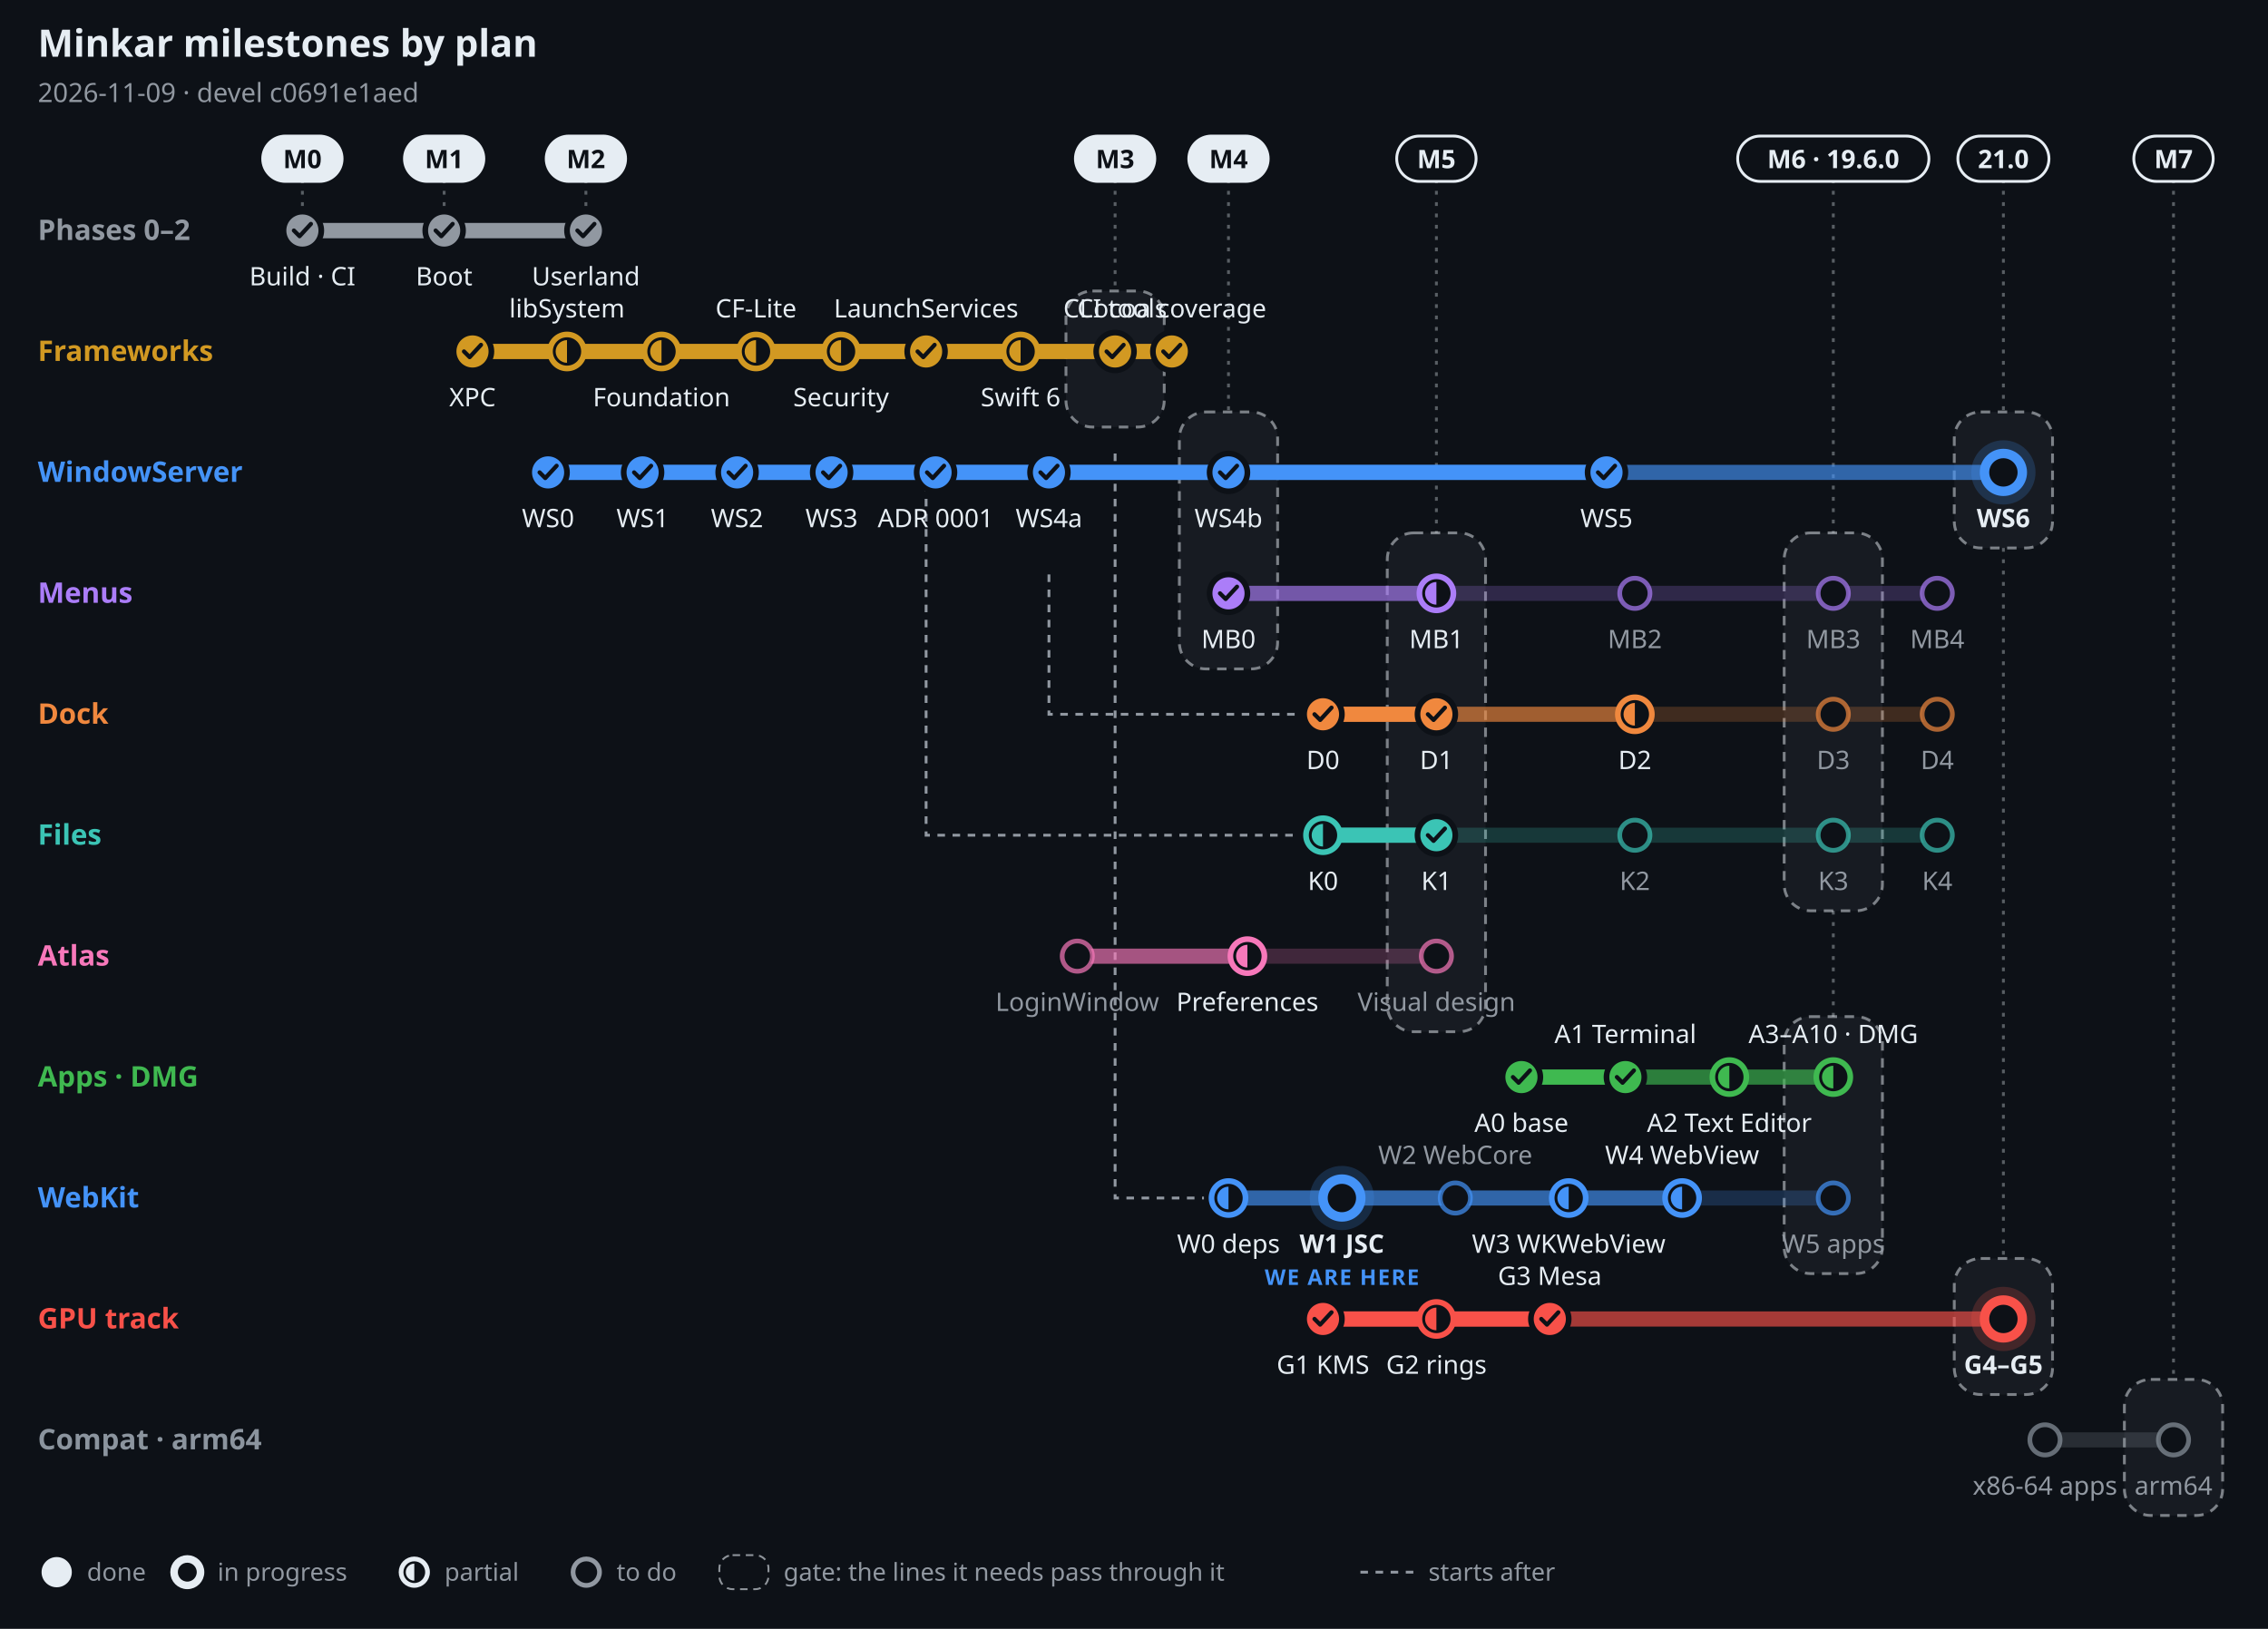
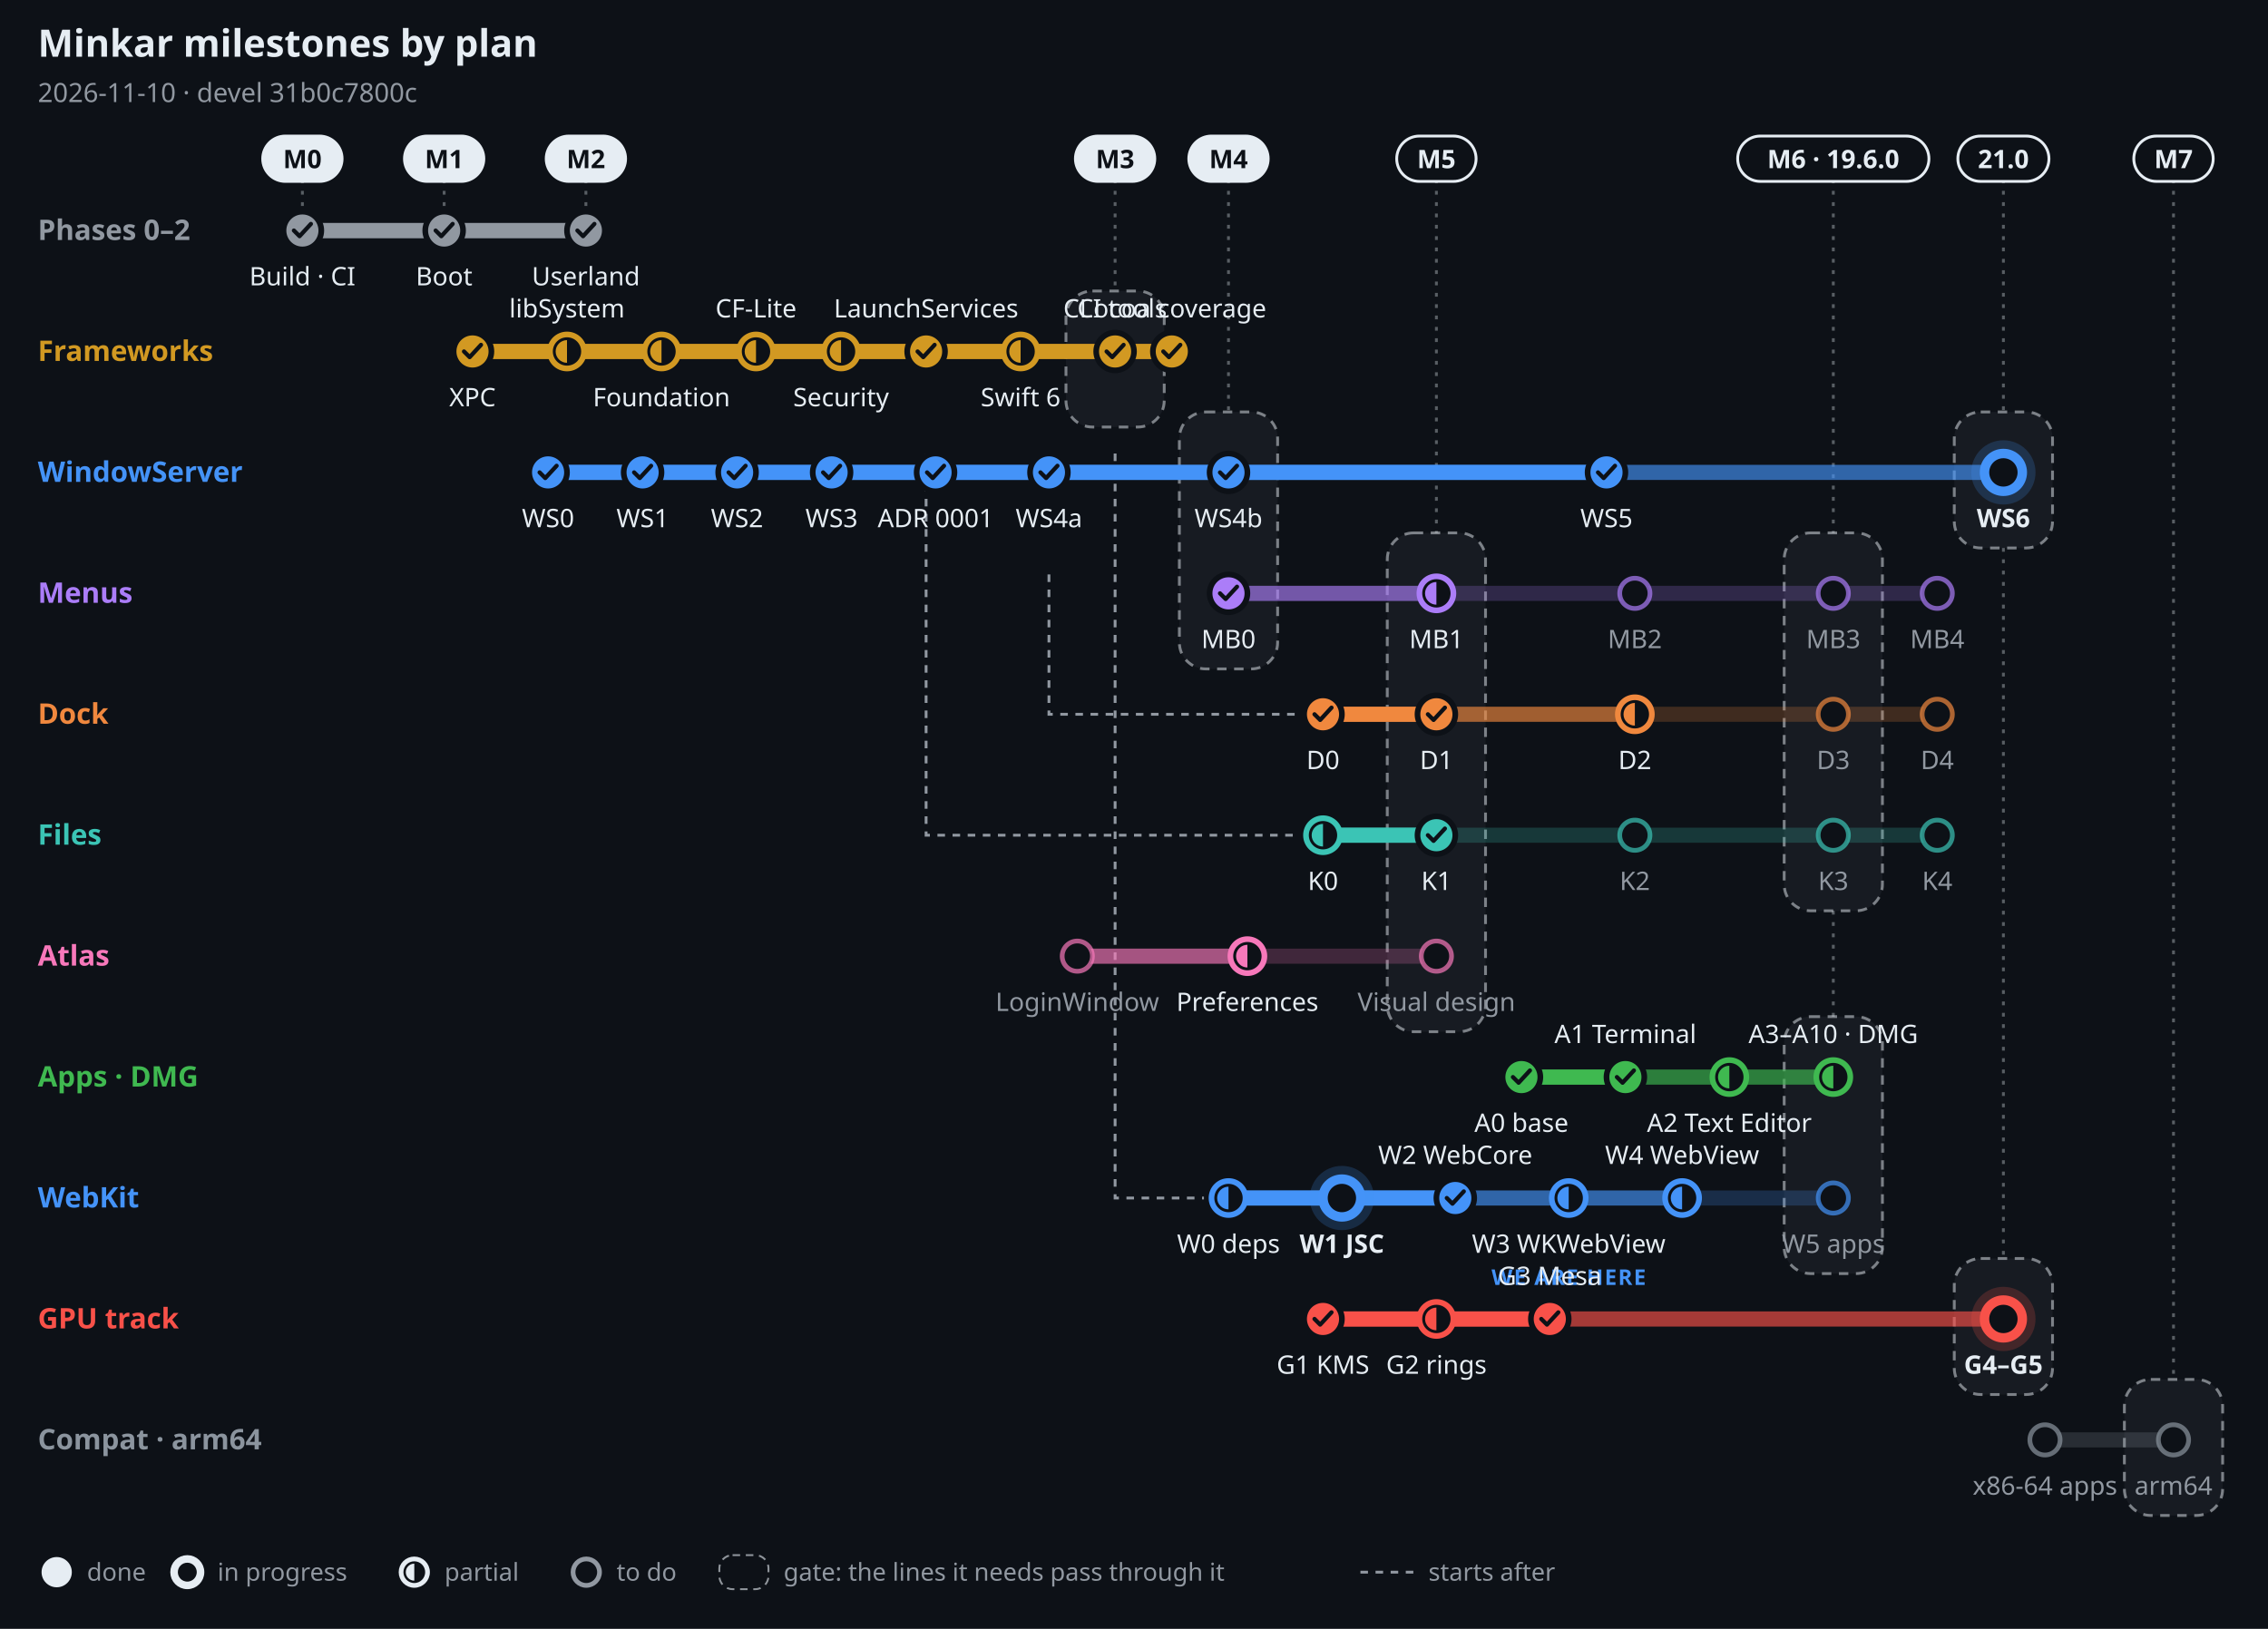
- <svg xmlns="http://www.w3.org/2000/svg" width="1200" height="862" viewBox="0 0 1200 862" font-family="-apple-system, BlinkMacSystemFont, 'Segoe UI', 'Noto Sans', Helvetica, Arial, sans-serif" role="img" aria-label="Minkar milestones by plan, 2026-11-09">
+ <svg xmlns="http://www.w3.org/2000/svg" width="1200" height="862" viewBox="0 0 1200 862" font-family="-apple-system, BlinkMacSystemFont, 'Segoe UI', 'Noto Sans', Helvetica, Arial, sans-serif" role="img" aria-label="Minkar milestones by plan, 2026-11-10">
  <rect width="1200" height="862" fill="#0d1117" />
  <text x="20" y="30" font-size="20" font-weight="700" fill="#e6edf3" text-anchor="start">Minkar milestones by plan</text>
-   <text x="20" y="54" font-size="14" font-weight="400" fill="#9198a1" text-anchor="start">2026-11-09 · devel c0691e1aed</text>
+   <text x="20" y="54" font-size="14" font-weight="400" fill="#9198a1" text-anchor="start">2026-11-10 · devel 31b0c7800c</text>
  <line x1="160" y1="95" x2="160" y2="110" stroke="#e6edf3" stroke-opacity=".35" stroke-width="1.5" stroke-dasharray="2 4" />
  <rect x="139" y="72" width="42" height="24" rx="12" fill="#e6edf3" stroke="#e6edf3" stroke-width="1.5" />
  <text x="160" y="89" font-size="13.5" font-weight="700" fill="#0d1117" text-anchor="middle">M0</text>
  <line x1="235" y1="95" x2="235" y2="110" stroke="#e6edf3" stroke-opacity=".35" stroke-width="1.5" stroke-dasharray="2 4" />
  <rect x="214" y="72" width="42" height="24" rx="12" fill="#e6edf3" stroke="#e6edf3" stroke-width="1.5" />
  <text x="235" y="89" font-size="13.5" font-weight="700" fill="#0d1117" text-anchor="middle">M1</text>
  <line x1="310" y1="95" x2="310" y2="110" stroke="#e6edf3" stroke-opacity=".35" stroke-width="1.5" stroke-dasharray="2 4" />
  <rect x="289" y="72" width="42" height="24" rx="12" fill="#e6edf3" stroke="#e6edf3" stroke-width="1.5" />
  <text x="310" y="89" font-size="13.5" font-weight="700" fill="#0d1117" text-anchor="middle">M2</text>
  <line x1="590" y1="95" x2="590" y2="154" stroke="#e6edf3" stroke-opacity=".35" stroke-width="1.5" stroke-dasharray="2 4" />
  <rect x="564" y="154" width="52" height="72" rx="14" fill="#e6edf3" fill-opacity=".05" stroke="#e6edf3" stroke-opacity=".5" stroke-width="1.5" stroke-dasharray="5 4" />
  <rect x="569" y="72" width="42" height="24" rx="12" fill="#e6edf3" stroke="#e6edf3" stroke-width="1.5" />
  <text x="590" y="89" font-size="13.5" font-weight="700" fill="#0d1117" text-anchor="middle">M3</text>
  <line x1="650" y1="95" x2="650" y2="218" stroke="#e6edf3" stroke-opacity=".35" stroke-width="1.5" stroke-dasharray="2 4" />
  <rect x="624" y="218" width="52" height="136" rx="14" fill="#e6edf3" fill-opacity=".05" stroke="#e6edf3" stroke-opacity=".5" stroke-width="1.5" stroke-dasharray="5 4" />
  <rect x="629" y="72" width="42" height="24" rx="12" fill="#e6edf3" stroke="#e6edf3" stroke-width="1.5" />
  <text x="650" y="89" font-size="13.5" font-weight="700" fill="#0d1117" text-anchor="middle">M4</text>
  <line x1="760" y1="95" x2="760" y2="282" stroke="#e6edf3" stroke-opacity=".35" stroke-width="1.5" stroke-dasharray="2 4" />
  <rect x="734" y="282" width="52" height="264" rx="14" fill="#e6edf3" fill-opacity=".05" stroke="#e6edf3" stroke-opacity=".5" stroke-width="1.5" stroke-dasharray="5 4" />
  <rect x="739" y="72" width="42" height="24" rx="12" fill="#0d1117" stroke="#e6edf3" stroke-width="1.5" />
  <text x="760" y="89" font-size="13.5" font-weight="700" fill="#e6edf3" text-anchor="middle">M5</text>
  <line x1="970" y1="95" x2="970" y2="282" stroke="#e6edf3" stroke-opacity=".35" stroke-width="1.5" stroke-dasharray="2 4" />
  <rect x="944" y="282" width="52" height="200" rx="14" fill="#e6edf3" fill-opacity=".05" stroke="#e6edf3" stroke-opacity=".5" stroke-width="1.5" stroke-dasharray="5 4" />
  <line x1="970" y1="482" x2="970" y2="538" stroke="#e6edf3" stroke-opacity=".35" stroke-width="1.5" stroke-dasharray="2 4" />
  <rect x="944" y="538" width="52" height="136" rx="14" fill="#e6edf3" fill-opacity=".05" stroke="#e6edf3" stroke-opacity=".5" stroke-width="1.5" stroke-dasharray="5 4" />
  <rect x="919.4" y="72" width="101.2" height="24" rx="12" fill="#0d1117" stroke="#e6edf3" stroke-width="1.5" />
  <text x="970" y="89" font-size="13.5" font-weight="700" fill="#e6edf3" text-anchor="middle">M6 · 19.6.0</text>
  <line x1="1060" y1="95" x2="1060" y2="218" stroke="#e6edf3" stroke-opacity=".35" stroke-width="1.5" stroke-dasharray="2 4" />
  <rect x="1034" y="218" width="52" height="72" rx="14" fill="#e6edf3" fill-opacity=".05" stroke="#e6edf3" stroke-opacity=".5" stroke-width="1.5" stroke-dasharray="5 4" />
  <line x1="1060" y1="290" x2="1060" y2="666" stroke="#e6edf3" stroke-opacity=".35" stroke-width="1.5" stroke-dasharray="2 4" />
  <rect x="1034" y="666" width="52" height="72" rx="14" fill="#e6edf3" fill-opacity=".05" stroke="#e6edf3" stroke-opacity=".5" stroke-width="1.5" stroke-dasharray="5 4" />
  <rect x="1035.9" y="72" width="48.2" height="24" rx="12" fill="#0d1117" stroke="#e6edf3" stroke-width="1.5" />
  <text x="1060" y="89" font-size="13.5" font-weight="700" fill="#e6edf3" text-anchor="middle">21.0</text>
  <line x1="1150" y1="95" x2="1150" y2="730" stroke="#e6edf3" stroke-opacity=".35" stroke-width="1.5" stroke-dasharray="2 4" />
  <rect x="1124" y="730" width="52" height="72" rx="14" fill="#e6edf3" fill-opacity=".05" stroke="#e6edf3" stroke-opacity=".5" stroke-width="1.5" stroke-dasharray="5 4" />
  <rect x="1129" y="72" width="42" height="24" rx="12" fill="#0d1117" stroke="#e6edf3" stroke-width="1.5" />
  <text x="1150" y="89" font-size="13.5" font-weight="700" fill="#e6edf3" text-anchor="middle">M7</text>
  <path d="M555 304 V378 H687" fill="none" stroke="#9198a1" stroke-width="1.5" stroke-dasharray="4 4" />
  <path d="M490 240 V442 H687" fill="none" stroke="#9198a1" stroke-width="1.5" stroke-dasharray="4 4" />
  <path d="M590 240 V634 H637" fill="none" stroke="#9198a1" stroke-width="1.5" stroke-dasharray="4 4" />
  <text x="20" y="127" font-size="15" font-weight="700" fill="#9198a1" text-anchor="start">Phases 0–2</text>
  <line x1="160" y1="122" x2="310" y2="122" stroke="#9198a1" stroke-opacity=".22" stroke-width="8" stroke-linecap="round" />
  <line x1="160" y1="122" x2="310" y2="122" stroke="#9198a1" stroke-opacity=".55" stroke-width="8" stroke-linecap="round" />
  <line x1="160" y1="122" x2="310" y2="122" stroke="#9198a1" stroke-opacity="1" stroke-width="8" stroke-linecap="round" />
  <circle cx="160" cy="122" r="10" fill="#9198a1" stroke="#0d1117" stroke-width="3" />
  <path d="M155.5 122 l3 3 l6 -6.5" fill="none" stroke="#0d1117" stroke-width="2.2" stroke-linecap="round" stroke-linejoin="round" />
  <text x="160" y="151" font-size="13.5" font-weight="500" fill="#e6edf3" text-anchor="middle">Build · CI</text>
  <circle cx="235" cy="122" r="10" fill="#9198a1" stroke="#0d1117" stroke-width="3" />
  <path d="M230.5 122 l3 3 l6 -6.5" fill="none" stroke="#0d1117" stroke-width="2.2" stroke-linecap="round" stroke-linejoin="round" />
  <text x="235" y="151" font-size="13.5" font-weight="500" fill="#e6edf3" text-anchor="middle">Boot</text>
  <circle cx="310" cy="122" r="10" fill="#9198a1" stroke="#0d1117" stroke-width="3" />
  <path d="M305.5 122 l3 3 l6 -6.5" fill="none" stroke="#0d1117" stroke-width="2.2" stroke-linecap="round" stroke-linejoin="round" />
  <text x="310" y="151" font-size="13.5" font-weight="500" fill="#e6edf3" text-anchor="middle">Userland</text>
  <text x="20" y="191" font-size="15" font-weight="700" fill="#d29922" text-anchor="start">Frameworks</text>
  <line x1="250" y1="186" x2="620" y2="186" stroke="#d29922" stroke-opacity=".22" stroke-width="8" stroke-linecap="round" />
  <line x1="250" y1="186" x2="620" y2="186" stroke="#d29922" stroke-opacity=".55" stroke-width="8" stroke-linecap="round" />
  <line x1="250" y1="186" x2="620" y2="186" stroke="#d29922" stroke-opacity="1" stroke-width="8" stroke-linecap="round" />
  <circle cx="250" cy="186" r="10" fill="#d29922" stroke="#0d1117" stroke-width="3" />
  <path d="M245.5 186 l3 3 l6 -6.5" fill="none" stroke="#0d1117" stroke-width="2.2" stroke-linecap="round" stroke-linejoin="round" />
  <text x="250" y="215" font-size="13.5" font-weight="500" fill="#e6edf3" text-anchor="middle">XPC</text>
  <circle cx="300" cy="186" r="9" fill="#0d1117" stroke="#d29922" stroke-width="3" />
  <path d="M300 180 A6 6 0 0 0 300 192 Z" fill="#d29922" />
  <text x="300" y="168" font-size="13.5" font-weight="500" fill="#e6edf3" text-anchor="middle">libSystem</text>
  <circle cx="350" cy="186" r="9" fill="#0d1117" stroke="#d29922" stroke-width="3" />
  <path d="M350 180 A6 6 0 0 0 350 192 Z" fill="#d29922" />
  <text x="350" y="215" font-size="13.5" font-weight="500" fill="#e6edf3" text-anchor="middle">Foundation</text>
  <circle cx="400" cy="186" r="9" fill="#0d1117" stroke="#d29922" stroke-width="3" />
  <path d="M400 180 A6 6 0 0 0 400 192 Z" fill="#d29922" />
  <text x="400" y="168" font-size="13.5" font-weight="500" fill="#e6edf3" text-anchor="middle">CF-Lite</text>
  <circle cx="445" cy="186" r="9" fill="#0d1117" stroke="#d29922" stroke-width="3" />
  <path d="M445 180 A6 6 0 0 0 445 192 Z" fill="#d29922" />
  <text x="445" y="215" font-size="13.5" font-weight="500" fill="#e6edf3" text-anchor="middle">Security</text>
  <circle cx="490" cy="186" r="10" fill="#d29922" stroke="#0d1117" stroke-width="3" />
  <path d="M485.5 186 l3 3 l6 -6.5" fill="none" stroke="#0d1117" stroke-width="2.2" stroke-linecap="round" stroke-linejoin="round" />
  <text x="490" y="168" font-size="13.5" font-weight="500" fill="#e6edf3" text-anchor="middle">LaunchServices</text>
  <circle cx="540" cy="186" r="9" fill="#0d1117" stroke="#d29922" stroke-width="3" />
  <path d="M540 180 A6 6 0 0 0 540 192 Z" fill="#d29922" />
  <text x="540" y="215" font-size="13.5" font-weight="500" fill="#e6edf3" text-anchor="middle">Swift 6</text>
  <circle cx="590" cy="186" r="10" fill="#d29922" stroke="#0d1117" stroke-width="3" />
  <path d="M585.5 186 l3 3 l6 -6.5" fill="none" stroke="#0d1117" stroke-width="2.2" stroke-linecap="round" stroke-linejoin="round" />
  <text x="590" y="168" font-size="13.5" font-weight="500" fill="#e6edf3" text-anchor="middle">CLI tools</text>
  <circle cx="620" cy="186" r="10" fill="#d29922" stroke="#0d1117" stroke-width="3" />
  <path d="M615.5 186 l3 3 l6 -6.5" fill="none" stroke="#0d1117" stroke-width="2.2" stroke-linecap="round" stroke-linejoin="round" />
  <text x="620" y="168" font-size="13.5" font-weight="500" fill="#e6edf3" text-anchor="middle">Cocoa coverage</text>
  <text x="20" y="255" font-size="15" font-weight="700" fill="#4493f8" text-anchor="start">WindowServer</text>
  <line x1="290" y1="250" x2="1060" y2="250" stroke="#4493f8" stroke-opacity=".22" stroke-width="8" stroke-linecap="round" />
  <line x1="290" y1="250" x2="1060" y2="250" stroke="#4493f8" stroke-opacity=".55" stroke-width="8" stroke-linecap="round" />
  <line x1="290" y1="250" x2="850" y2="250" stroke="#4493f8" stroke-opacity="1" stroke-width="8" stroke-linecap="round" />
  <circle cx="290" cy="250" r="10" fill="#4493f8" stroke="#0d1117" stroke-width="3" />
  <path d="M285.5 250 l3 3 l6 -6.5" fill="none" stroke="#0d1117" stroke-width="2.2" stroke-linecap="round" stroke-linejoin="round" />
  <text x="290" y="279" font-size="13.5" font-weight="500" fill="#e6edf3" text-anchor="middle">WS0</text>
  <circle cx="340" cy="250" r="10" fill="#4493f8" stroke="#0d1117" stroke-width="3" />
  <path d="M335.5 250 l3 3 l6 -6.5" fill="none" stroke="#0d1117" stroke-width="2.2" stroke-linecap="round" stroke-linejoin="round" />
  <text x="340" y="279" font-size="13.5" font-weight="500" fill="#e6edf3" text-anchor="middle">WS1</text>
  <circle cx="390" cy="250" r="10" fill="#4493f8" stroke="#0d1117" stroke-width="3" />
  <path d="M385.5 250 l3 3 l6 -6.5" fill="none" stroke="#0d1117" stroke-width="2.2" stroke-linecap="round" stroke-linejoin="round" />
  <text x="390" y="279" font-size="13.5" font-weight="500" fill="#e6edf3" text-anchor="middle">WS2</text>
  <circle cx="440" cy="250" r="10" fill="#4493f8" stroke="#0d1117" stroke-width="3" />
  <path d="M435.5 250 l3 3 l6 -6.5" fill="none" stroke="#0d1117" stroke-width="2.2" stroke-linecap="round" stroke-linejoin="round" />
  <text x="440" y="279" font-size="13.5" font-weight="500" fill="#e6edf3" text-anchor="middle">WS3</text>
  <circle cx="495" cy="250" r="10" fill="#4493f8" stroke="#0d1117" stroke-width="3" />
  <path d="M490.5 250 l3 3 l6 -6.5" fill="none" stroke="#0d1117" stroke-width="2.2" stroke-linecap="round" stroke-linejoin="round" />
  <text x="495" y="279" font-size="13.5" font-weight="500" fill="#e6edf3" text-anchor="middle">ADR 0001</text>
  <circle cx="555" cy="250" r="10" fill="#4493f8" stroke="#0d1117" stroke-width="3" />
  <path d="M550.5 250 l3 3 l6 -6.5" fill="none" stroke="#0d1117" stroke-width="2.2" stroke-linecap="round" stroke-linejoin="round" />
  <text x="555" y="279" font-size="13.5" font-weight="500" fill="#e6edf3" text-anchor="middle">WS4a</text>
  <circle cx="650" cy="250" r="10" fill="#4493f8" stroke="#0d1117" stroke-width="3" />
  <path d="M645.5 250 l3 3 l6 -6.5" fill="none" stroke="#0d1117" stroke-width="2.2" stroke-linecap="round" stroke-linejoin="round" />
  <text x="650" y="279" font-size="13.5" font-weight="500" fill="#e6edf3" text-anchor="middle">WS4b</text>
  <circle cx="850" cy="250" r="10" fill="#4493f8" stroke="#0d1117" stroke-width="3" />
  <path d="M845.5 250 l3 3 l6 -6.5" fill="none" stroke="#0d1117" stroke-width="2.2" stroke-linecap="round" stroke-linejoin="round" />
  <text x="850" y="279" font-size="13.5" font-weight="500" fill="#e6edf3" text-anchor="middle">WS5</text>
  <circle cx="1060" cy="250" r="17" fill="#4493f8" fill-opacity=".2" />
  <circle cx="1060" cy="250" r="10" fill="#0d1117" stroke="#4493f8" stroke-width="5" />
  <text x="1060" y="279" font-size="13.5" font-weight="700" fill="#e6edf3" text-anchor="middle">WS6</text>
  <text x="20" y="319" font-size="15" font-weight="700" fill="#ab7df8" text-anchor="start">Menus</text>
  <line x1="650" y1="314" x2="1025" y2="314" stroke="#ab7df8" stroke-opacity=".22" stroke-width="8" stroke-linecap="round" />
  <line x1="650" y1="314" x2="760" y2="314" stroke="#ab7df8" stroke-opacity=".55" stroke-width="8" stroke-linecap="round" />
  <line x1="650" y1="314" x2="650" y2="314" stroke="#ab7df8" stroke-opacity="1" stroke-width="8" stroke-linecap="round" />
  <circle cx="650" cy="314" r="10" fill="#ab7df8" stroke="#0d1117" stroke-width="3" />
  <path d="M645.5 314 l3 3 l6 -6.5" fill="none" stroke="#0d1117" stroke-width="2.2" stroke-linecap="round" stroke-linejoin="round" />
  <text x="650" y="343" font-size="13.5" font-weight="500" fill="#e6edf3" text-anchor="middle">MB0</text>
  <circle cx="760" cy="314" r="9" fill="#0d1117" stroke="#ab7df8" stroke-width="3" />
  <path d="M760 308 A6 6 0 0 0 760 320 Z" fill="#ab7df8" />
  <text x="760" y="343" font-size="13.5" font-weight="500" fill="#e6edf3" text-anchor="middle">MB1</text>
  <circle cx="865" cy="314" r="8" fill="#0d1117" stroke="#ab7df8" stroke-opacity=".7" stroke-width="2.5" />
  <text x="865" y="343" font-size="13.5" font-weight="500" fill="#9198a1" text-anchor="middle">MB2</text>
  <circle cx="970" cy="314" r="8" fill="#0d1117" stroke="#ab7df8" stroke-opacity=".7" stroke-width="2.5" />
  <text x="970" y="343" font-size="13.5" font-weight="500" fill="#9198a1" text-anchor="middle">MB3</text>
  <circle cx="1025" cy="314" r="8" fill="#0d1117" stroke="#ab7df8" stroke-opacity=".7" stroke-width="2.5" />
  <text x="1025" y="343" font-size="13.5" font-weight="500" fill="#9198a1" text-anchor="middle">MB4</text>
  <text x="20" y="383" font-size="15" font-weight="700" fill="#f0883e" text-anchor="start">Dock</text>
  <line x1="700" y1="378" x2="1025" y2="378" stroke="#f0883e" stroke-opacity=".22" stroke-width="8" stroke-linecap="round" />
  <line x1="700" y1="378" x2="865" y2="378" stroke="#f0883e" stroke-opacity=".55" stroke-width="8" stroke-linecap="round" />
  <line x1="700" y1="378" x2="760" y2="378" stroke="#f0883e" stroke-opacity="1" stroke-width="8" stroke-linecap="round" />
  <circle cx="700" cy="378" r="10" fill="#f0883e" stroke="#0d1117" stroke-width="3" />
  <path d="M695.5 378 l3 3 l6 -6.5" fill="none" stroke="#0d1117" stroke-width="2.2" stroke-linecap="round" stroke-linejoin="round" />
  <text x="700" y="407" font-size="13.5" font-weight="500" fill="#e6edf3" text-anchor="middle">D0</text>
  <circle cx="760" cy="378" r="10" fill="#f0883e" stroke="#0d1117" stroke-width="3" />
  <path d="M755.5 378 l3 3 l6 -6.5" fill="none" stroke="#0d1117" stroke-width="2.2" stroke-linecap="round" stroke-linejoin="round" />
  <text x="760" y="407" font-size="13.5" font-weight="500" fill="#e6edf3" text-anchor="middle">D1</text>
  <circle cx="865" cy="378" r="9" fill="#0d1117" stroke="#f0883e" stroke-width="3" />
  <path d="M865 372 A6 6 0 0 0 865 384 Z" fill="#f0883e" />
  <text x="865" y="407" font-size="13.5" font-weight="500" fill="#e6edf3" text-anchor="middle">D2</text>
  <circle cx="970" cy="378" r="8" fill="#0d1117" stroke="#f0883e" stroke-opacity=".7" stroke-width="2.5" />
  <text x="970" y="407" font-size="13.5" font-weight="500" fill="#9198a1" text-anchor="middle">D3</text>
  <circle cx="1025" cy="378" r="8" fill="#0d1117" stroke="#f0883e" stroke-opacity=".7" stroke-width="2.5" />
  <text x="1025" y="407" font-size="13.5" font-weight="500" fill="#9198a1" text-anchor="middle">D4</text>
  <text x="20" y="447" font-size="15" font-weight="700" fill="#3bc4b5" text-anchor="start">Files</text>
  <line x1="700" y1="442" x2="1025" y2="442" stroke="#3bc4b5" stroke-opacity=".22" stroke-width="8" stroke-linecap="round" />
  <line x1="700" y1="442" x2="760" y2="442" stroke="#3bc4b5" stroke-opacity=".55" stroke-width="8" stroke-linecap="round" />
  <line x1="700" y1="442" x2="760" y2="442" stroke="#3bc4b5" stroke-opacity="1" stroke-width="8" stroke-linecap="round" />
  <circle cx="700" cy="442" r="9" fill="#0d1117" stroke="#3bc4b5" stroke-width="3" />
  <path d="M700 436 A6 6 0 0 0 700 448 Z" fill="#3bc4b5" />
  <text x="700" y="471" font-size="13.5" font-weight="500" fill="#e6edf3" text-anchor="middle">K0</text>
  <circle cx="760" cy="442" r="10" fill="#3bc4b5" stroke="#0d1117" stroke-width="3" />
  <path d="M755.5 442 l3 3 l6 -6.5" fill="none" stroke="#0d1117" stroke-width="2.2" stroke-linecap="round" stroke-linejoin="round" />
  <text x="760" y="471" font-size="13.5" font-weight="500" fill="#e6edf3" text-anchor="middle">K1</text>
  <circle cx="865" cy="442" r="8" fill="#0d1117" stroke="#3bc4b5" stroke-opacity=".7" stroke-width="2.5" />
  <text x="865" y="471" font-size="13.5" font-weight="500" fill="#9198a1" text-anchor="middle">K2</text>
  <circle cx="970" cy="442" r="8" fill="#0d1117" stroke="#3bc4b5" stroke-opacity=".7" stroke-width="2.5" />
  <text x="970" y="471" font-size="13.5" font-weight="500" fill="#9198a1" text-anchor="middle">K3</text>
  <circle cx="1025" cy="442" r="8" fill="#0d1117" stroke="#3bc4b5" stroke-opacity=".7" stroke-width="2.5" />
  <text x="1025" y="471" font-size="13.5" font-weight="500" fill="#9198a1" text-anchor="middle">K4</text>
  <text x="20" y="511" font-size="15" font-weight="700" fill="#f778ba" text-anchor="start">Atlas</text>
  <line x1="570" y1="506" x2="760" y2="506" stroke="#f778ba" stroke-opacity=".22" stroke-width="8" stroke-linecap="round" />
  <line x1="570" y1="506" x2="660" y2="506" stroke="#f778ba" stroke-opacity=".55" stroke-width="8" stroke-linecap="round" />
  <circle cx="570" cy="506" r="8" fill="#0d1117" stroke="#f778ba" stroke-opacity=".7" stroke-width="2.5" />
  <text x="570" y="535" font-size="13.5" font-weight="500" fill="#9198a1" text-anchor="middle">LoginWindow</text>
  <circle cx="660" cy="506" r="9" fill="#0d1117" stroke="#f778ba" stroke-width="3" />
  <path d="M660 500 A6 6 0 0 0 660 512 Z" fill="#f778ba" />
  <text x="660" y="535" font-size="13.5" font-weight="500" fill="#e6edf3" text-anchor="middle">Preferences</text>
  <circle cx="760" cy="506" r="8" fill="#0d1117" stroke="#f778ba" stroke-opacity=".7" stroke-width="2.5" />
  <text x="760" y="535" font-size="13.5" font-weight="500" fill="#9198a1" text-anchor="middle">Visual design</text>
  <text x="20" y="575" font-size="15" font-weight="700" fill="#3fb950" text-anchor="start">Apps · DMG</text>
  <line x1="805" y1="570" x2="970" y2="570" stroke="#3fb950" stroke-opacity=".22" stroke-width="8" stroke-linecap="round" />
  <line x1="805" y1="570" x2="970" y2="570" stroke="#3fb950" stroke-opacity=".55" stroke-width="8" stroke-linecap="round" />
  <line x1="805" y1="570" x2="860" y2="570" stroke="#3fb950" stroke-opacity="1" stroke-width="8" stroke-linecap="round" />
  <circle cx="805" cy="570" r="10" fill="#3fb950" stroke="#0d1117" stroke-width="3" />
  <path d="M800.5 570 l3 3 l6 -6.5" fill="none" stroke="#0d1117" stroke-width="2.2" stroke-linecap="round" stroke-linejoin="round" />
  <text x="805" y="599" font-size="13.5" font-weight="500" fill="#e6edf3" text-anchor="middle">A0 base</text>
  <circle cx="860" cy="570" r="10" fill="#3fb950" stroke="#0d1117" stroke-width="3" />
  <path d="M855.5 570 l3 3 l6 -6.5" fill="none" stroke="#0d1117" stroke-width="2.2" stroke-linecap="round" stroke-linejoin="round" />
  <text x="860" y="552" font-size="13.5" font-weight="500" fill="#e6edf3" text-anchor="middle">A1 Terminal</text>
  <circle cx="915" cy="570" r="9" fill="#0d1117" stroke="#3fb950" stroke-width="3" />
  <path d="M915 564 A6 6 0 0 0 915 576 Z" fill="#3fb950" />
  <text x="915" y="599" font-size="13.5" font-weight="500" fill="#e6edf3" text-anchor="middle">A2 Text Editor</text>
  <circle cx="970" cy="570" r="9" fill="#0d1117" stroke="#3fb950" stroke-width="3" />
  <path d="M970 564 A6 6 0 0 0 970 576 Z" fill="#3fb950" />
  <text x="970" y="552" font-size="13.5" font-weight="500" fill="#e6edf3" text-anchor="middle">A3–A10 · DMG</text>
  <text x="20" y="639" font-size="15" font-weight="700" fill="#4493f8" text-anchor="start">WebKit</text>
  <line x1="650" y1="634" x2="970" y2="634" stroke="#4493f8" stroke-opacity=".22" stroke-width="8" stroke-linecap="round" />
  <line x1="650" y1="634" x2="890" y2="634" stroke="#4493f8" stroke-opacity=".55" stroke-width="8" stroke-linecap="round" />
+   <line x1="650" y1="634" x2="770" y2="634" stroke="#4493f8" stroke-opacity="1" stroke-width="8" stroke-linecap="round" />
  <circle cx="650" cy="634" r="9" fill="#0d1117" stroke="#4493f8" stroke-width="3" />
  <path d="M650 628 A6 6 0 0 0 650 640 Z" fill="#4493f8" />
  <text x="650" y="663" font-size="13.5" font-weight="500" fill="#e6edf3" text-anchor="middle">W0 deps</text>
  <circle cx="710" cy="634" r="17" fill="#4493f8" fill-opacity=".2" />
  <circle cx="710" cy="634" r="10" fill="#0d1117" stroke="#4493f8" stroke-width="5" />
  <text x="710" y="663" font-size="13.5" font-weight="700" fill="#e6edf3" text-anchor="middle">W1 JSC</text>
-   <text x="710" y="680" font-size="11.5" font-weight="800" fill="#4493f8" text-anchor="middle" letter-spacing=".06em">WE ARE HERE</text>
-   <circle cx="770" cy="634" r="8" fill="#0d1117" stroke="#4493f8" stroke-opacity=".7" stroke-width="2.5" />
-   <text x="770" y="616" font-size="13.5" font-weight="500" fill="#9198a1" text-anchor="middle">W2 WebCore</text>
+   <circle cx="770" cy="634" r="10" fill="#4493f8" stroke="#0d1117" stroke-width="3" />
+   <path d="M765.5 634 l3 3 l6 -6.5" fill="none" stroke="#0d1117" stroke-width="2.2" stroke-linecap="round" stroke-linejoin="round" />
+   <text x="770" y="616" font-size="13.5" font-weight="500" fill="#e6edf3" text-anchor="middle">W2 WebCore</text>
  <circle cx="830" cy="634" r="9" fill="#0d1117" stroke="#4493f8" stroke-width="3" />
  <path d="M830 628 A6 6 0 0 0 830 640 Z" fill="#4493f8" />
  <text x="830" y="663" font-size="13.5" font-weight="500" fill="#e6edf3" text-anchor="middle">W3 WKWebView</text>
+   <text x="830" y="680" font-size="11.5" font-weight="800" fill="#4493f8" text-anchor="middle" letter-spacing=".06em">WE ARE HERE</text>
  <circle cx="890" cy="634" r="9" fill="#0d1117" stroke="#4493f8" stroke-width="3" />
  <path d="M890 628 A6 6 0 0 0 890 640 Z" fill="#4493f8" />
  <text x="890" y="616" font-size="13.5" font-weight="500" fill="#e6edf3" text-anchor="middle">W4 WebView</text>
  <circle cx="970" cy="634" r="8" fill="#0d1117" stroke="#4493f8" stroke-opacity=".7" stroke-width="2.5" />
  <text x="970" y="663" font-size="13.5" font-weight="500" fill="#9198a1" text-anchor="middle">W5 apps</text>
  <text x="20" y="703" font-size="15" font-weight="700" fill="#f85149" text-anchor="start">GPU track</text>
  <line x1="700" y1="698" x2="1060" y2="698" stroke="#f85149" stroke-opacity=".22" stroke-width="8" stroke-linecap="round" />
  <line x1="700" y1="698" x2="1060" y2="698" stroke="#f85149" stroke-opacity=".55" stroke-width="8" stroke-linecap="round" />
  <line x1="700" y1="698" x2="820" y2="698" stroke="#f85149" stroke-opacity="1" stroke-width="8" stroke-linecap="round" />
  <circle cx="700" cy="698" r="10" fill="#f85149" stroke="#0d1117" stroke-width="3" />
  <path d="M695.5 698 l3 3 l6 -6.5" fill="none" stroke="#0d1117" stroke-width="2.2" stroke-linecap="round" stroke-linejoin="round" />
  <text x="700" y="727" font-size="13.5" font-weight="500" fill="#e6edf3" text-anchor="middle">G1 KMS</text>
  <circle cx="760" cy="698" r="9" fill="#0d1117" stroke="#f85149" stroke-width="3" />
  <path d="M760 692 A6 6 0 0 0 760 704 Z" fill="#f85149" />
  <text x="760" y="727" font-size="13.5" font-weight="500" fill="#e6edf3" text-anchor="middle">G2 rings</text>
  <circle cx="820" cy="698" r="10" fill="#f85149" stroke="#0d1117" stroke-width="3" />
  <path d="M815.5 698 l3 3 l6 -6.5" fill="none" stroke="#0d1117" stroke-width="2.2" stroke-linecap="round" stroke-linejoin="round" />
  <text x="820" y="680" font-size="13.5" font-weight="500" fill="#e6edf3" text-anchor="middle">G3 Mesa</text>
  <circle cx="1060" cy="698" r="17" fill="#f85149" fill-opacity=".2" />
  <circle cx="1060" cy="698" r="10" fill="#0d1117" stroke="#f85149" stroke-width="5" />
  <text x="1060" y="727" font-size="13.5" font-weight="700" fill="#e6edf3" text-anchor="middle">G4–G5</text>
  <text x="20" y="767" font-size="15" font-weight="700" fill="#8b949e" text-anchor="start">Compat · arm64</text>
  <line x1="1082" y1="762" x2="1150" y2="762" stroke="#8b949e" stroke-opacity=".22" stroke-width="8" stroke-linecap="round" />
  <circle cx="1082" cy="762" r="8" fill="#0d1117" stroke="#8b949e" stroke-opacity=".7" stroke-width="2.5" />
  <text x="1082" y="791" font-size="13.5" font-weight="500" fill="#9198a1" text-anchor="middle">x86-64 apps</text>
  <circle cx="1150" cy="762" r="8" fill="#0d1117" stroke="#8b949e" stroke-opacity=".7" stroke-width="2.5" />
  <text x="1150" y="791" font-size="13.5" font-weight="500" fill="#9198a1" text-anchor="middle">arm64</text>
  <circle cx="30" cy="832" r="8" fill="#e6edf3" />
  <text x="46" y="836.5" font-size="13" font-weight="400" fill="#9198a1" text-anchor="start">done</text>
  <circle cx="99.1" cy="832" r="7" fill="#0d1117" stroke="#e6edf3" stroke-width="4" />
  <text x="115.1" y="836.5" font-size="13" font-weight="400" fill="#9198a1" text-anchor="start">in progress</text>
  <circle cx="219.2" cy="832" r="7" fill="#0d1117" stroke="#e6edf3" stroke-width="2.5" />
  <path d="M219.2 827.5 A4.5 4.5 0 0 0 219.2 836.5 Z" fill="#e6edf3" />
  <text x="235.2" y="836.5" font-size="13" font-weight="400" fill="#9198a1" text-anchor="start">partial</text>
  <circle cx="310.2" cy="832" r="7" fill="#0d1117" stroke="#9198a1" stroke-width="2.5" />
  <text x="326.2" y="836.5" font-size="13" font-weight="400" fill="#9198a1" text-anchor="start">to do</text>
  <rect x="380.6" y="823" width="26" height="18" rx="7" fill="none" stroke="#e6edf3" stroke-opacity=".6" stroke-dasharray="4 3" />
  <text x="414.6" y="836.5" font-size="13" font-weight="400" fill="#9198a1" text-anchor="start">gate: the lines it needs pass through it</text>
  <path d="M719.8 832 h28" stroke="#9198a1" stroke-width="1.5" stroke-dasharray="4 4" />
  <text x="755.8" y="836.5" font-size="13" font-weight="400" fill="#9198a1" text-anchor="start">starts after</text>
</svg>
